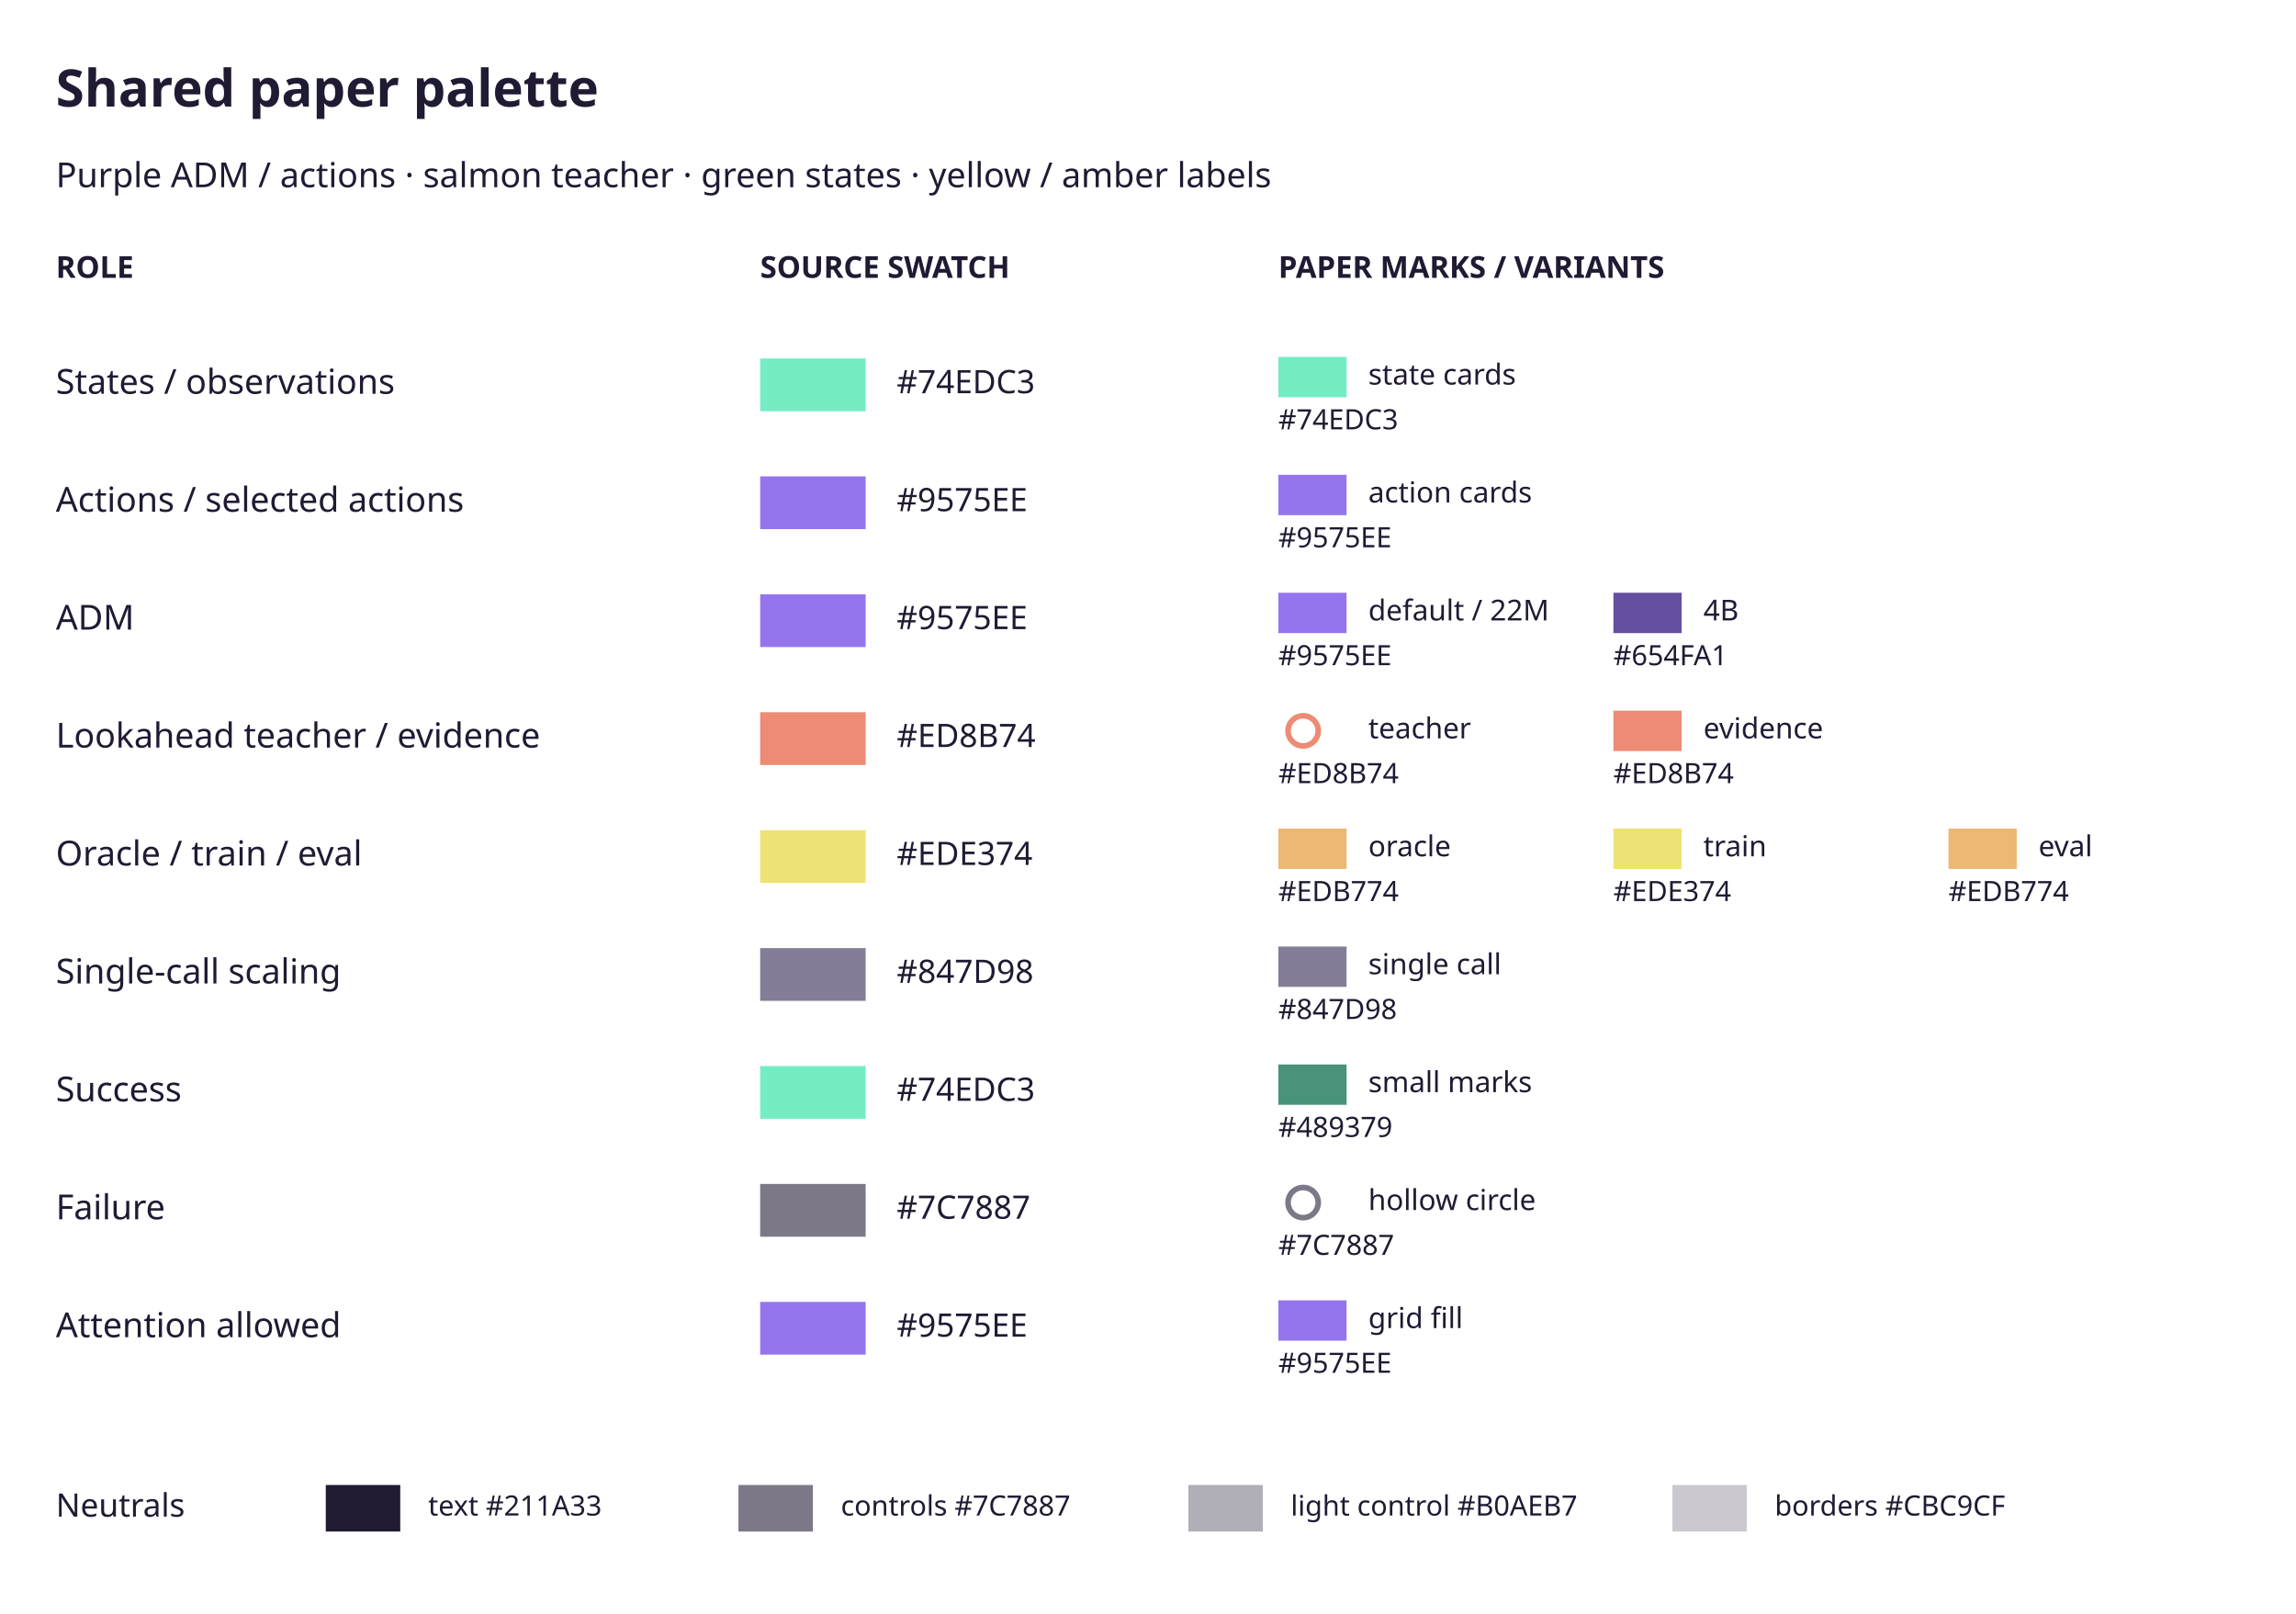
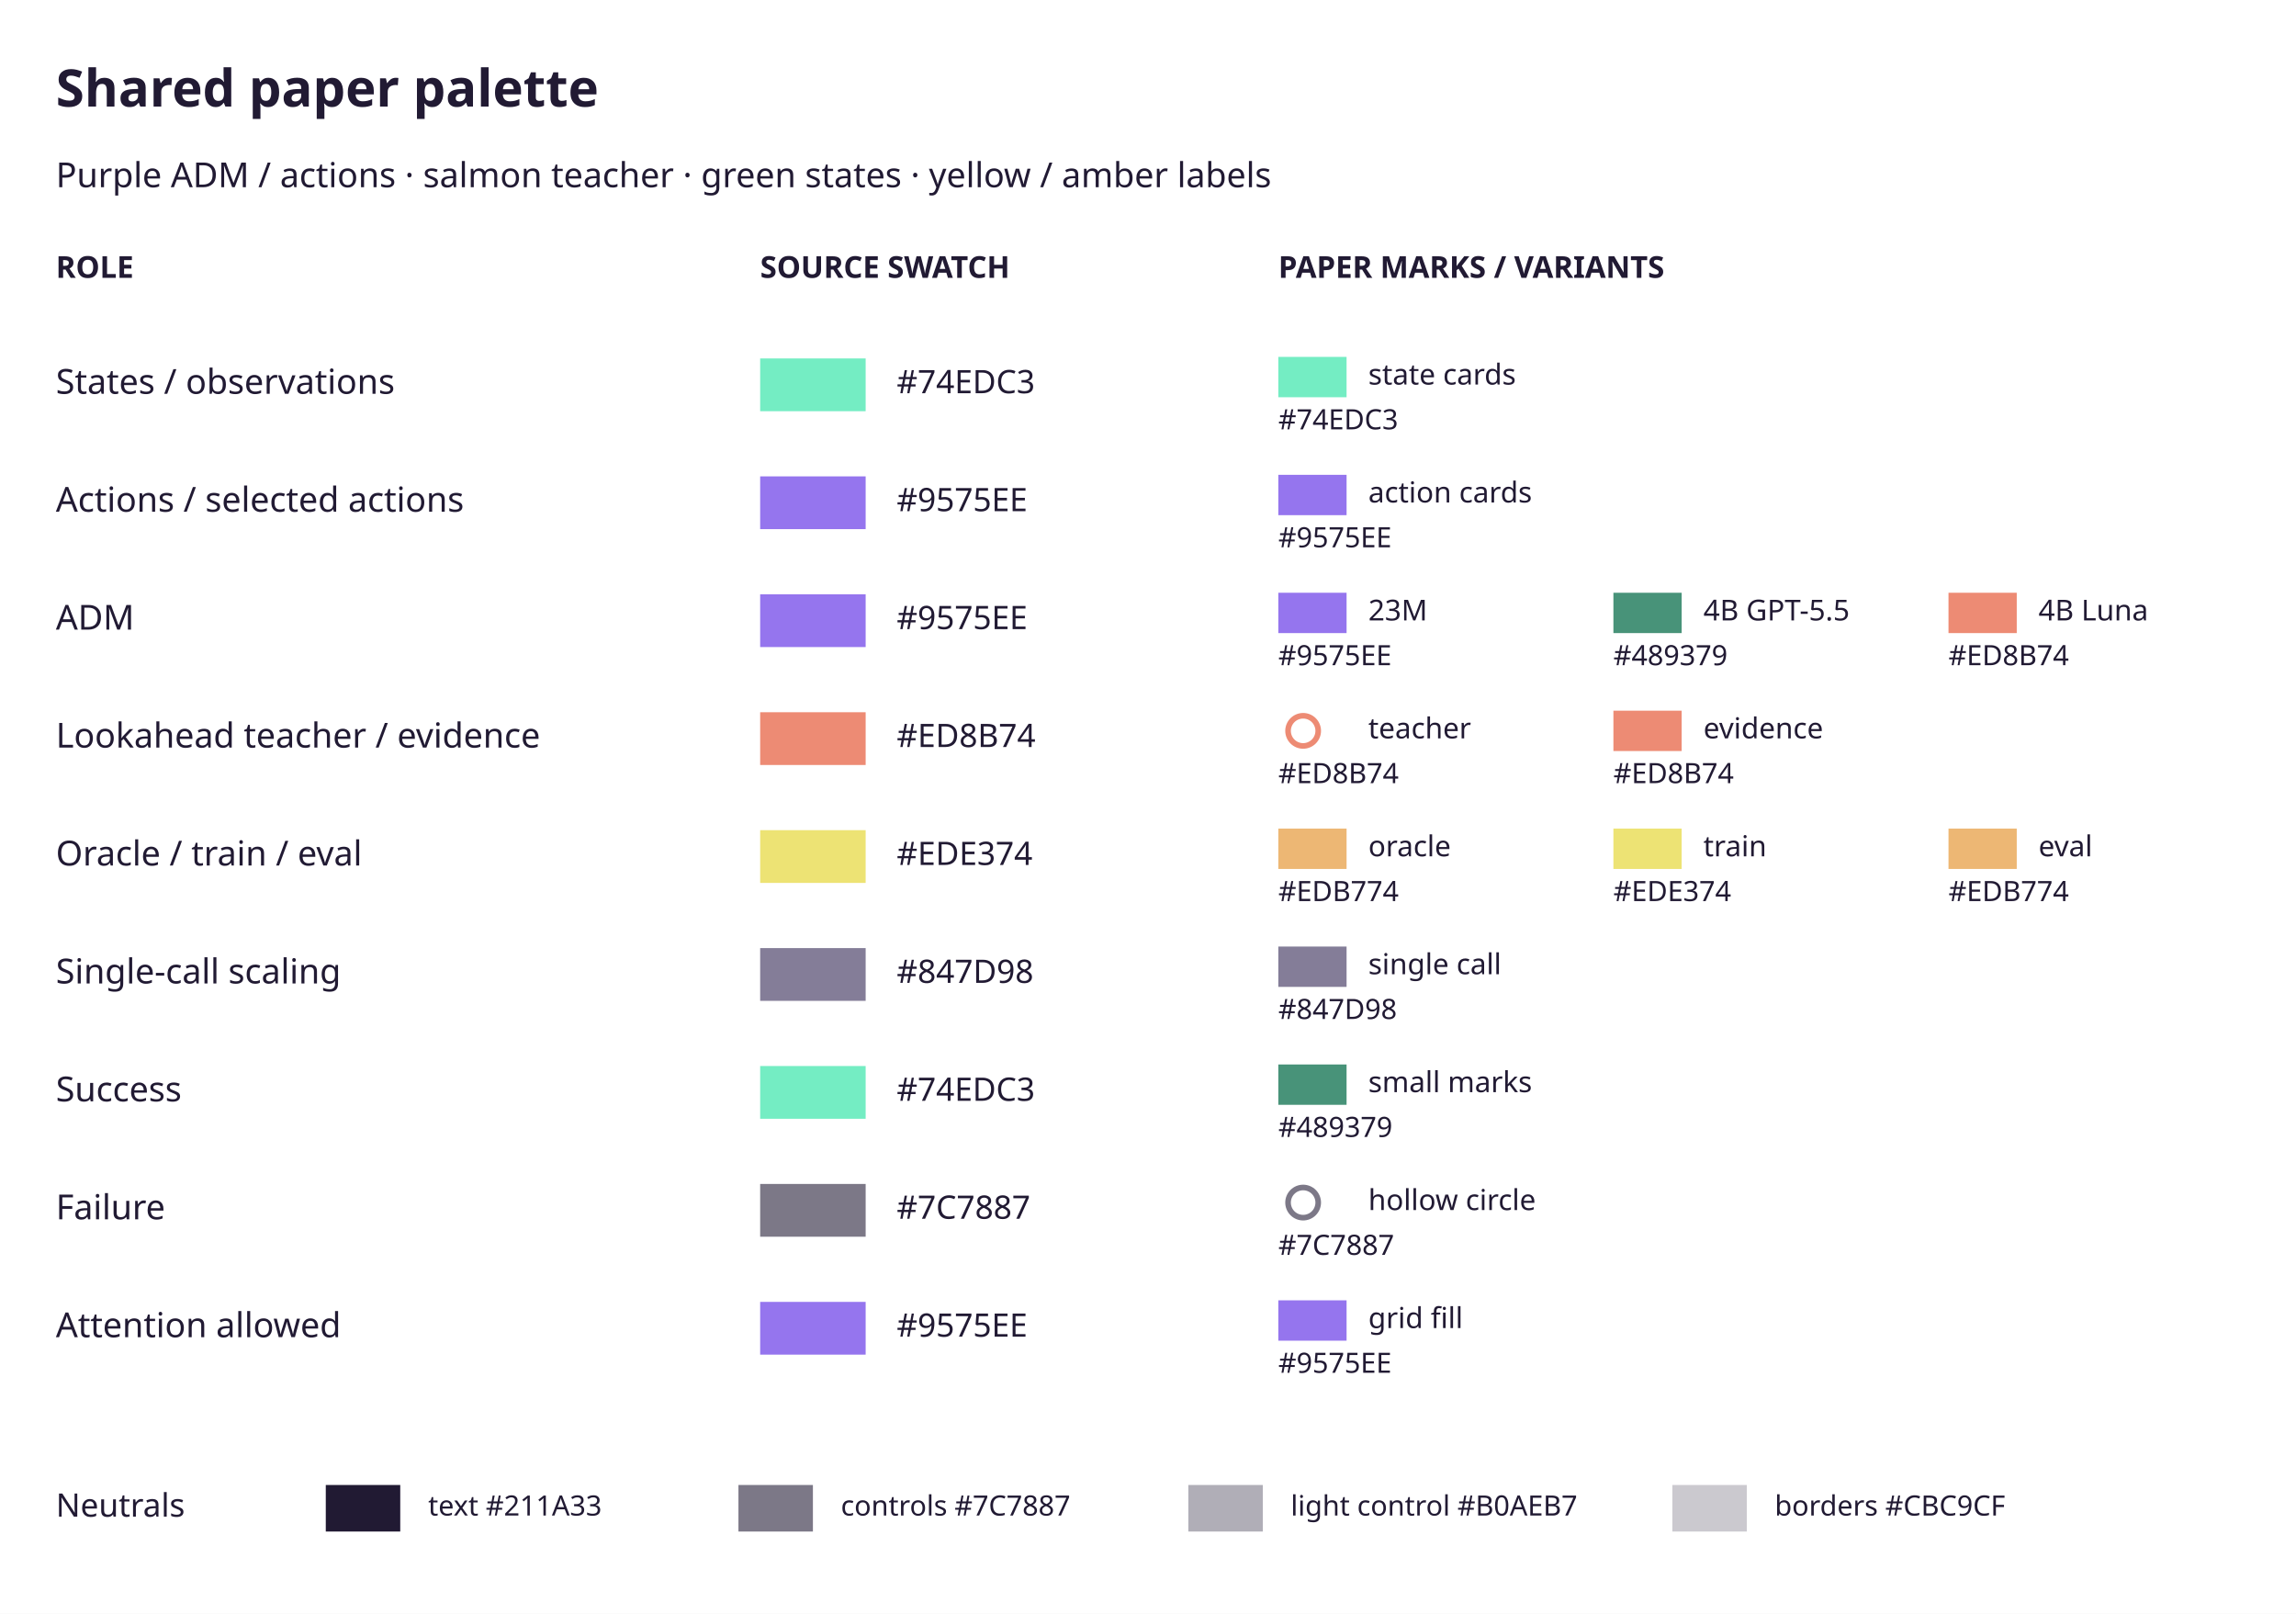
<svg xmlns="http://www.w3.org/2000/svg" xmlns:xlink="http://www.w3.org/1999/xlink" width="532.8pt" height="374.4pt" viewBox="0 0 532.8 374.4" version="1.1">
  <defs>
    <style type="text/css">*{stroke-linejoin: round; stroke-linecap: butt}</style>
  </defs>
  <g id="figure_1">
    <g id="patch_1">
      <path d="M 0 374.4 L 532.8 374.4 L 532.8 0 L 0 0 z " style="fill: #ffffff" />
    </g>
    <g id="axes_1">
      <g id="patch_2">
-         <path d="M 176.4 95.4 L 200.88 95.4 L 200.88 83.16 L 176.4 83.16 z " clip-path="url(#p912b030c51)" style="fill: #74edc3" />
+         <path d="M 176.4 95.4 L 200.88 95.4 L 200.88 83.16 L 176.4 83.16 z " clip-path="url(#p81ec53f902)" style="fill: #74edc3" />
      </g>
      <g id="patch_3">
-         <path d="M 296.64 92.16 L 312.48 92.16 L 312.48 82.8 L 296.64 82.8 z " clip-path="url(#p912b030c51)" style="fill: #74edc3" />
+         <path d="M 296.64 92.16 L 312.48 92.16 L 312.48 82.8 L 296.64 82.8 z " clip-path="url(#p81ec53f902)" style="fill: #74edc3" />
      </g>
      <g id="patch_4">
-         <path d="M 176.4 122.76 L 200.88 122.76 L 200.88 110.52 L 176.4 110.52 z " clip-path="url(#p912b030c51)" style="fill: #9575ee" />
+         <path d="M 176.4 122.76 L 200.88 122.76 L 200.88 110.52 L 176.4 110.52 z " clip-path="url(#p81ec53f902)" style="fill: #9575ee" />
      </g>
      <g id="patch_5">
-         <path d="M 296.64 119.52 L 312.48 119.52 L 312.48 110.16 L 296.64 110.16 z " clip-path="url(#p912b030c51)" style="fill: #9575ee" />
+         <path d="M 296.64 119.52 L 312.48 119.52 L 312.48 110.16 L 296.64 110.16 z " clip-path="url(#p81ec53f902)" style="fill: #9575ee" />
      </g>
      <g id="patch_6">
-         <path d="M 176.4 150.12 L 200.88 150.12 L 200.88 137.88 L 176.4 137.88 z " clip-path="url(#p912b030c51)" style="fill: #9575ee" />
+         <path d="M 176.4 150.12 L 200.88 150.12 L 200.88 137.88 L 176.4 137.88 z " clip-path="url(#p81ec53f902)" style="fill: #9575ee" />
      </g>
      <g id="patch_7">
-         <path d="M 296.64 146.88 L 312.48 146.88 L 312.48 137.52 L 296.64 137.52 z " clip-path="url(#p912b030c51)" style="fill: #9575ee" />
+         <path d="M 296.64 146.88 L 312.48 146.88 L 312.48 137.52 L 296.64 137.52 z " clip-path="url(#p81ec53f902)" style="fill: #9575ee" />
      </g>
      <g id="patch_8">
-         <path d="M 374.4 146.88 L 390.24 146.88 L 390.24 137.52 L 374.4 137.52 z " clip-path="url(#p912b030c51)" style="fill: #654fa1" />
+         <path d="M 374.4 146.88 L 390.24 146.88 L 390.24 137.52 L 374.4 137.52 z " clip-path="url(#p81ec53f902)" style="fill: #489379" />
      </g>
      <g id="patch_9">
-         <path d="M 176.4 177.48 L 200.88 177.48 L 200.88 165.24 L 176.4 165.24 z " clip-path="url(#p912b030c51)" style="fill: #ed8b74" />
+         <path d="M 452.16 146.88 L 468 146.88 L 468 137.52 L 452.16 137.52 z " clip-path="url(#p81ec53f902)" style="fill: #ed8b74" />
      </g>
      <g id="patch_10">
-         <path d="M 374.4 174.24 L 390.24 174.24 L 390.24 164.88 L 374.4 164.88 z " clip-path="url(#p912b030c51)" style="fill: #ed8b74" />
+         <path d="M 176.4 177.48 L 200.88 177.48 L 200.88 165.24 L 176.4 165.24 z " clip-path="url(#p81ec53f902)" style="fill: #ed8b74" />
      </g>
      <g id="patch_11">
-         <path d="M 176.4 204.84 L 200.88 204.84 L 200.88 192.6 L 176.4 192.6 z " clip-path="url(#p912b030c51)" style="fill: #ede374" />
+         <path d="M 374.4 174.24 L 390.24 174.24 L 390.24 164.88 L 374.4 164.88 z " clip-path="url(#p81ec53f902)" style="fill: #ed8b74" />
      </g>
      <g id="patch_12">
-         <path d="M 296.64 201.6 L 312.48 201.6 L 312.48 192.24 L 296.64 192.24 z " clip-path="url(#p912b030c51)" style="fill: #edb774" />
+         <path d="M 176.4 204.84 L 200.88 204.84 L 200.88 192.6 L 176.4 192.6 z " clip-path="url(#p81ec53f902)" style="fill: #ede374" />
      </g>
      <g id="patch_13">
-         <path d="M 374.4 201.6 L 390.24 201.6 L 390.24 192.24 L 374.4 192.24 z " clip-path="url(#p912b030c51)" style="fill: #ede374" />
+         <path d="M 296.64 201.6 L 312.48 201.6 L 312.48 192.24 L 296.64 192.24 z " clip-path="url(#p81ec53f902)" style="fill: #edb774" />
      </g>
      <g id="patch_14">
-         <path d="M 452.16 201.6 L 468 201.6 L 468 192.24 L 452.16 192.24 z " clip-path="url(#p912b030c51)" style="fill: #edb774" />
+         <path d="M 374.4 201.6 L 390.24 201.6 L 390.24 192.24 L 374.4 192.24 z " clip-path="url(#p81ec53f902)" style="fill: #ede374" />
      </g>
      <g id="patch_15">
-         <path d="M 176.4 232.2 L 200.88 232.2 L 200.88 219.96 L 176.4 219.96 z " clip-path="url(#p912b030c51)" style="fill: #847d98" />
+         <path d="M 452.16 201.6 L 468 201.6 L 468 192.24 L 452.16 192.24 z " clip-path="url(#p81ec53f902)" style="fill: #edb774" />
      </g>
      <g id="patch_16">
-         <path d="M 296.64 228.96 L 312.48 228.96 L 312.48 219.6 L 296.64 219.6 z " clip-path="url(#p912b030c51)" style="fill: #847d98" />
+         <path d="M 176.4 232.2 L 200.88 232.2 L 200.88 219.96 L 176.4 219.96 z " clip-path="url(#p81ec53f902)" style="fill: #847d98" />
      </g>
      <g id="patch_17">
-         <path d="M 176.4 259.56 L 200.88 259.56 L 200.88 247.32 L 176.4 247.32 z " clip-path="url(#p912b030c51)" style="fill: #74edc3" />
+         <path d="M 296.64 228.96 L 312.48 228.96 L 312.48 219.6 L 296.64 219.6 z " clip-path="url(#p81ec53f902)" style="fill: #847d98" />
      </g>
      <g id="patch_18">
-         <path d="M 296.64 256.32 L 312.48 256.32 L 312.48 246.96 L 296.64 246.96 z " clip-path="url(#p912b030c51)" style="fill: #489379" />
+         <path d="M 176.4 259.56 L 200.88 259.56 L 200.88 247.32 L 176.4 247.32 z " clip-path="url(#p81ec53f902)" style="fill: #74edc3" />
      </g>
      <g id="patch_19">
-         <path d="M 176.4 286.92 L 200.88 286.92 L 200.88 274.68 L 176.4 274.68 z " clip-path="url(#p912b030c51)" style="fill: #7c7887" />
+         <path d="M 296.64 256.32 L 312.48 256.32 L 312.48 246.96 L 296.64 246.96 z " clip-path="url(#p81ec53f902)" style="fill: #489379" />
      </g>
      <g id="patch_20">
-         <path d="M 176.4 314.28 L 200.88 314.28 L 200.88 302.04 L 176.4 302.04 z " clip-path="url(#p912b030c51)" style="fill: #9575ee" />
+         <path d="M 176.4 286.92 L 200.88 286.92 L 200.88 274.68 L 176.4 274.68 z " clip-path="url(#p81ec53f902)" style="fill: #7c7887" />
      </g>
      <g id="patch_21">
-         <path d="M 296.64 311.04 L 312.48 311.04 L 312.48 301.68 L 296.64 301.68 z " clip-path="url(#p912b030c51)" style="fill: #9575ee" />
+         <path d="M 176.4 314.28 L 200.88 314.28 L 200.88 302.04 L 176.4 302.04 z " clip-path="url(#p81ec53f902)" style="fill: #9575ee" />
      </g>
      <g id="patch_22">
-         <path d="M 75.6 355.32 L 92.88 355.32 L 92.88 344.52 L 75.6 344.52 z " clip-path="url(#p912b030c51)" style="fill: #211a33" />
+         <path d="M 296.64 311.04 L 312.48 311.04 L 312.48 301.68 L 296.64 301.68 z " clip-path="url(#p81ec53f902)" style="fill: #9575ee" />
      </g>
      <g id="patch_23">
-         <path d="M 171.36 355.32 L 188.64 355.32 L 188.64 344.52 L 171.36 344.52 z " clip-path="url(#p912b030c51)" style="fill: #7c7887" />
+         <path d="M 75.6 355.32 L 92.88 355.32 L 92.88 344.52 L 75.6 344.52 z " clip-path="url(#p81ec53f902)" style="fill: #211a33" />
      </g>
      <g id="patch_24">
-         <path d="M 275.76 355.32 L 293.04 355.32 L 293.04 344.52 L 275.76 344.52 z " clip-path="url(#p912b030c51)" style="fill: #b0aeb7" />
+         <path d="M 171.36 355.32 L 188.64 355.32 L 188.64 344.52 L 171.36 344.52 z " clip-path="url(#p81ec53f902)" style="fill: #7c7887" />
      </g>
      <g id="patch_25">
-         <path d="M 388.08 355.32 L 405.36 355.32 L 405.36 344.52 L 388.08 344.52 z " clip-path="url(#p912b030c51)" style="fill: #cbc9cf" />
+         <path d="M 275.76 355.32 L 293.04 355.32 L 293.04 344.52 L 275.76 344.52 z " clip-path="url(#p81ec53f902)" style="fill: #b0aeb7" />
+       </g>
+       <g id="patch_26">
+         <path d="M 388.08 355.32 L 405.36 355.32 L 405.36 344.52 L 388.08 344.52 z " clip-path="url(#p81ec53f902)" style="fill: #cbc9cf" />
      </g>
      <g id="line2d_1">
        <defs>
-           <path id="mc82d0f6a8e" d="M 0 3.5 C 0.928 3.5 1.819 3.131 2.475 2.475 C 3.131 1.819 3.5 0.928 3.5 0 C 3.5 -0.928 3.131 -1.819 2.475 -2.475 C 1.819 -3.131 0.928 -3.5 0 -3.5 C -0.928 -3.5 -1.819 -3.131 -2.475 -2.475 C -3.131 -1.819 -3.5 -0.928 -3.5 0 C -3.5 0.928 -3.131 1.819 -2.475 2.475 C -1.819 3.131 -0.928 3.5 0 3.5 z " style="stroke: #ed8b74; stroke-width: 1.3" />
+           <path id="me21d569239" d="M 0 3.5 C 0.928 3.5 1.819 3.131 2.475 2.475 C 3.131 1.819 3.5 0.928 3.5 0 C 3.5 -0.928 3.131 -1.819 2.475 -2.475 C 1.819 -3.131 0.928 -3.5 0 -3.5 C -0.928 -3.5 -1.819 -3.131 -2.475 -2.475 C -3.131 -1.819 -3.5 -0.928 -3.5 0 C -3.5 0.928 -3.131 1.819 -2.475 2.475 C -1.819 3.131 -0.928 3.5 0 3.5 z " style="stroke: #ed8b74; stroke-width: 1.3" />
        </defs>
-         <g clip-path="url(#p912b030c51)">
-           <use xlink:href="#mc82d0f6a8e" x="302.4" y="169.56" style="fill: #ffffff; stroke: #ed8b74; stroke-width: 1.3" />
+         <g clip-path="url(#p81ec53f902)">
+           <use xlink:href="#me21d569239" x="302.4" y="169.56" style="fill: #ffffff; stroke: #ed8b74; stroke-width: 1.3" />
        </g>
      </g>
      <g id="line2d_2">
        <defs>
-           <path id="m797526fdc0" d="M 0 3.5 C 0.928 3.5 1.819 3.131 2.475 2.475 C 3.131 1.819 3.5 0.928 3.5 0 C 3.5 -0.928 3.131 -1.819 2.475 -2.475 C 1.819 -3.131 0.928 -3.5 0 -3.5 C -0.928 -3.5 -1.819 -3.131 -2.475 -2.475 C -3.131 -1.819 -3.5 -0.928 -3.5 0 C -3.5 0.928 -3.131 1.819 -2.475 2.475 C -1.819 3.131 -0.928 3.5 0 3.5 z " style="stroke: #7c7887; stroke-width: 1.3" />
+           <path id="m66fa663ac6" d="M 0 3.5 C 0.928 3.5 1.819 3.131 2.475 2.475 C 3.131 1.819 3.5 0.928 3.5 0 C 3.5 -0.928 3.131 -1.819 2.475 -2.475 C 1.819 -3.131 0.928 -3.5 0 -3.5 C -0.928 -3.5 -1.819 -3.131 -2.475 -2.475 C -3.131 -1.819 -3.5 -0.928 -3.5 0 C -3.5 0.928 -3.131 1.819 -2.475 2.475 C -1.819 3.131 -0.928 3.5 0 3.5 z " style="stroke: #7c7887; stroke-width: 1.3" />
        </defs>
-         <g clip-path="url(#p912b030c51)">
-           <use xlink:href="#m797526fdc0" x="302.4" y="279" style="fill: #ffffff; stroke: #7c7887; stroke-width: 1.3" />
+         <g clip-path="url(#p81ec53f902)">
+           <use xlink:href="#m66fa663ac6" x="302.4" y="279" style="fill: #ffffff; stroke: #7c7887; stroke-width: 1.3" />
        </g>
      </g>
      <g id="text_1">
        <text style="fill: #211a33; font: 600 12px 'Albert Sans'; text-anchor: start" x="12.96" y="24.72" transform="rotate(-0 12.96 24.72)">Shared paper palette</text>
      </g>
      <g id="text_2">
        <text style="fill: #211a33; font: 8px 'Albert Sans'; text-anchor: start" x="12.96" y="43.44" transform="rotate(-0 12.96 43.44)">Purple ADM / actions · salmon teacher · green states · yellow / amber labels</text>
      </g>
      <g id="text_3">
        <text style="fill: #211a33; font: 600 7px 'Albert Sans'; text-anchor: start" x="12.96" y="64.46" transform="rotate(-0 12.96 64.46)">ROLE</text>
      </g>
      <g id="text_4">
        <text style="fill: #211a33; font: 600 7px 'Albert Sans'; text-anchor: start" x="176.4" y="64.46" transform="rotate(-0 176.4 64.46)">SOURCE SWATCH</text>
      </g>
      <g id="text_5">
        <text style="fill: #211a33; font: 600 7px 'Albert Sans'; text-anchor: start" x="296.64" y="64.46" transform="rotate(-0 296.64 64.46)">PAPER MARKS / VARIANTS</text>
      </g>
      <g id="text_6">
        <text style="fill: #211a33; font: 8px 'Albert Sans'; text-anchor: start" x="12.96" y="91.36" transform="rotate(-0 12.96 91.36)">States / observations</text>
      </g>
      <g id="text_7">
        <text style="fill: #211a33; font: 7.5px 'Albert Sans'; text-anchor: start" x="208.08" y="91.23" transform="rotate(-0 208.08 91.23)">#74EDC3</text>
      </g>
      <g id="text_8">
        <text style="fill: #211a33; font: 6.7px 'Albert Sans'; text-anchor: start" x="317.52" y="89.222" transform="rotate(-0 317.52 89.222)">state cards</text>
      </g>
      <g id="text_9">
        <text style="fill: #211a33; font: 6.5px 'Albert Sans'; text-anchor: start" x="296.64" y="99.61" transform="rotate(-0 296.64 99.61)">#74EDC3</text>
      </g>
      <g id="text_10">
        <text style="fill: #211a33; font: 8px 'Albert Sans'; text-anchor: start" x="12.96" y="118.72" transform="rotate(-0 12.96 118.72)">Actions / selected actions</text>
      </g>
      <g id="text_11">
        <text style="fill: #211a33; font: 7.5px 'Albert Sans'; text-anchor: start" x="208.08" y="118.59" transform="rotate(-0 208.08 118.59)">#9575EE</text>
      </g>
      <g id="text_12">
        <text style="fill: #211a33; font: 6.7px 'Albert Sans'; text-anchor: start" x="317.52" y="116.582" transform="rotate(-0 317.52 116.582)">action cards</text>
      </g>
      <g id="text_13">
        <text style="fill: #211a33; font: 6.5px 'Albert Sans'; text-anchor: start" x="296.64" y="126.97" transform="rotate(-0 296.64 126.97)">#9575EE</text>
      </g>
      <g id="text_14">
        <text style="fill: #211a33; font: 8px 'Albert Sans'; text-anchor: start" x="12.96" y="146.08" transform="rotate(-0 12.96 146.08)">ADM</text>
      </g>
      <g id="text_15">
        <text style="fill: #211a33; font: 7.5px 'Albert Sans'; text-anchor: start" x="208.08" y="145.95" transform="rotate(-0 208.08 145.95)">#9575EE</text>
      </g>
      <g id="text_16">
-         <text style="fill: #211a33; font: 6.7px 'Albert Sans'; text-anchor: start" x="317.52" y="143.942" transform="rotate(-0 317.52 143.942)">default / 22M</text>
+         <text style="fill: #211a33; font: 6.7px 'Albert Sans'; text-anchor: start" x="317.52" y="143.942" transform="rotate(-0 317.52 143.942)">23M</text>
      </g>
      <g id="text_17">
        <text style="fill: #211a33; font: 6.5px 'Albert Sans'; text-anchor: start" x="296.64" y="154.33" transform="rotate(-0 296.64 154.33)">#9575EE</text>
      </g>
      <g id="text_18">
-         <text style="fill: #211a33; font: 6.7px 'Albert Sans'; text-anchor: start" x="395.28" y="143.942" transform="rotate(-0 395.28 143.942)">4B</text>
+         <text style="fill: #211a33; font: 6.7px 'Albert Sans'; text-anchor: start" x="395.28" y="143.942" transform="rotate(-0 395.28 143.942)">4B GPT-5.5</text>
      </g>
      <g id="text_19">
-         <text style="fill: #211a33; font: 6.5px 'Albert Sans'; text-anchor: start" x="374.4" y="154.33" transform="rotate(-0 374.4 154.33)">#654FA1</text>
+         <text style="fill: #211a33; font: 6.5px 'Albert Sans'; text-anchor: start" x="374.4" y="154.33" transform="rotate(-0 374.4 154.33)">#489379</text>
      </g>
      <g id="text_20">
+         <text style="fill: #211a33; font: 6.7px 'Albert Sans'; text-anchor: start" x="473.04" y="143.942" transform="rotate(-0 473.04 143.942)">4B Luna</text>
+       </g>
+       <g id="text_21">
+         <text style="fill: #211a33; font: 6.5px 'Albert Sans'; text-anchor: start" x="452.16" y="154.33" transform="rotate(-0 452.16 154.33)">#ED8B74</text>
+       </g>
+       <g id="text_22">
        <text style="fill: #211a33; font: 8px 'Albert Sans'; text-anchor: start" x="12.96" y="173.44" transform="rotate(-0 12.96 173.44)">Lookahead teacher / evidence</text>
      </g>
-       <g id="text_21">
+       <g id="text_23">
        <text style="fill: #211a33; font: 7.5px 'Albert Sans'; text-anchor: start" x="208.08" y="173.31" transform="rotate(-0 208.08 173.31)">#ED8B74</text>
      </g>
-       <g id="text_22">
+       <g id="text_24">
        <text style="fill: #211a33; font: 6.7px 'Albert Sans'; text-anchor: start" x="317.52" y="171.302" transform="rotate(-0 317.52 171.302)">teacher</text>
      </g>
-       <g id="text_23">
+       <g id="text_25">
        <text style="fill: #211a33; font: 6.5px 'Albert Sans'; text-anchor: start" x="296.64" y="181.69" transform="rotate(-0 296.64 181.69)">#ED8B74</text>
      </g>
-       <g id="text_24">
+       <g id="text_26">
        <text style="fill: #211a33; font: 6.7px 'Albert Sans'; text-anchor: start" x="395.28" y="171.302" transform="rotate(-0 395.28 171.302)">evidence</text>
      </g>
-       <g id="text_25">
+       <g id="text_27">
        <text style="fill: #211a33; font: 6.5px 'Albert Sans'; text-anchor: start" x="374.4" y="181.69" transform="rotate(-0 374.4 181.69)">#ED8B74</text>
      </g>
-       <g id="text_26">
+       <g id="text_28">
        <text style="fill: #211a33; font: 8px 'Albert Sans'; text-anchor: start" x="12.96" y="200.8" transform="rotate(-0 12.96 200.8)">Oracle / train / eval</text>
      </g>
-       <g id="text_27">
+       <g id="text_29">
        <text style="fill: #211a33; font: 7.5px 'Albert Sans'; text-anchor: start" x="208.08" y="200.67" transform="rotate(-0 208.08 200.67)">#EDE374</text>
      </g>
-       <g id="text_28">
+       <g id="text_30">
        <text style="fill: #211a33; font: 6.7px 'Albert Sans'; text-anchor: start" x="317.52" y="198.662" transform="rotate(-0 317.52 198.662)">oracle</text>
      </g>
-       <g id="text_29">
+       <g id="text_31">
        <text style="fill: #211a33; font: 6.5px 'Albert Sans'; text-anchor: start" x="296.64" y="209.05" transform="rotate(-0 296.64 209.05)">#EDB774</text>
      </g>
-       <g id="text_30">
+       <g id="text_32">
        <text style="fill: #211a33; font: 6.7px 'Albert Sans'; text-anchor: start" x="395.28" y="198.662" transform="rotate(-0 395.28 198.662)">train</text>
      </g>
-       <g id="text_31">
+       <g id="text_33">
        <text style="fill: #211a33; font: 6.5px 'Albert Sans'; text-anchor: start" x="374.4" y="209.05" transform="rotate(-0 374.4 209.05)">#EDE374</text>
      </g>
-       <g id="text_32">
+       <g id="text_34">
        <text style="fill: #211a33; font: 6.7px 'Albert Sans'; text-anchor: start" x="473.04" y="198.662" transform="rotate(-0 473.04 198.662)">eval</text>
      </g>
-       <g id="text_33">
+       <g id="text_35">
        <text style="fill: #211a33; font: 6.5px 'Albert Sans'; text-anchor: start" x="452.16" y="209.05" transform="rotate(-0 452.16 209.05)">#EDB774</text>
      </g>
-       <g id="text_34">
+       <g id="text_36">
        <text style="fill: #211a33; font: 8px 'Albert Sans'; text-anchor: start" x="12.96" y="228.16" transform="rotate(-0 12.96 228.16)">Single-call scaling</text>
      </g>
-       <g id="text_35">
+       <g id="text_37">
        <text style="fill: #211a33; font: 7.5px 'Albert Sans'; text-anchor: start" x="208.08" y="228.03" transform="rotate(-0 208.08 228.03)">#847D98</text>
      </g>
-       <g id="text_36">
+       <g id="text_38">
        <text style="fill: #211a33; font: 6.7px 'Albert Sans'; text-anchor: start" x="317.52" y="226.022" transform="rotate(-0 317.52 226.022)">single call</text>
      </g>
-       <g id="text_37">
+       <g id="text_39">
        <text style="fill: #211a33; font: 6.5px 'Albert Sans'; text-anchor: start" x="296.64" y="236.41" transform="rotate(-0 296.64 236.41)">#847D98</text>
      </g>
-       <g id="text_38">
+       <g id="text_40">
        <text style="fill: #211a33; font: 8px 'Albert Sans'; text-anchor: start" x="12.96" y="255.52" transform="rotate(-0 12.96 255.52)">Success</text>
      </g>
-       <g id="text_39">
+       <g id="text_41">
        <text style="fill: #211a33; font: 7.5px 'Albert Sans'; text-anchor: start" x="208.08" y="255.39" transform="rotate(-0 208.08 255.39)">#74EDC3</text>
      </g>
-       <g id="text_40">
+       <g id="text_42">
        <text style="fill: #211a33; font: 6.7px 'Albert Sans'; text-anchor: start" x="317.52" y="253.382" transform="rotate(-0 317.52 253.382)">small marks</text>
      </g>
-       <g id="text_41">
+       <g id="text_43">
        <text style="fill: #211a33; font: 6.5px 'Albert Sans'; text-anchor: start" x="296.64" y="263.77" transform="rotate(-0 296.64 263.77)">#489379</text>
      </g>
-       <g id="text_42">
+       <g id="text_44">
        <text style="fill: #211a33; font: 8px 'Albert Sans'; text-anchor: start" x="12.96" y="282.88" transform="rotate(-0 12.96 282.88)">Failure</text>
      </g>
-       <g id="text_43">
+       <g id="text_45">
        <text style="fill: #211a33; font: 7.5px 'Albert Sans'; text-anchor: start" x="208.08" y="282.75" transform="rotate(-0 208.08 282.75)">#7C7887</text>
      </g>
-       <g id="text_44">
+       <g id="text_46">
        <text style="fill: #211a33; font: 6.7px 'Albert Sans'; text-anchor: start" x="317.52" y="280.742" transform="rotate(-0 317.52 280.742)">hollow circle</text>
      </g>
-       <g id="text_45">
+       <g id="text_47">
        <text style="fill: #211a33; font: 6.5px 'Albert Sans'; text-anchor: start" x="296.64" y="291.13" transform="rotate(-0 296.64 291.13)">#7C7887</text>
      </g>
-       <g id="text_46">
+       <g id="text_48">
        <text style="fill: #211a33; font: 8px 'Albert Sans'; text-anchor: start" x="12.96" y="310.24" transform="rotate(-0 12.96 310.24)">Attention allowed</text>
      </g>
-       <g id="text_47">
+       <g id="text_49">
        <text style="fill: #211a33; font: 7.5px 'Albert Sans'; text-anchor: start" x="208.08" y="310.11" transform="rotate(-0 208.08 310.11)">#9575EE</text>
      </g>
-       <g id="text_48">
+       <g id="text_50">
        <text style="fill: #211a33; font: 6.7px 'Albert Sans'; text-anchor: start" x="317.52" y="308.119" transform="rotate(-0 317.52 308.1187)">grid fill</text>
      </g>
-       <g id="text_49">
+       <g id="text_51">
        <text style="fill: #211a33; font: 6.5px 'Albert Sans'; text-anchor: start" x="296.64" y="318.49" transform="rotate(-0 296.64 318.49)">#9575EE</text>
      </g>
-       <g id="text_50">
+       <g id="text_52">
        <text style="fill: #211a33; font: 7.5px 'Albert Sans'; text-anchor: start" x="12.96" y="351.87" transform="rotate(-0 12.96 351.87)">Neutrals</text>
      </g>
-       <g id="text_51">
+       <g id="text_53">
        <text style="fill: #211a33; font: 6.5px 'Albert Sans'; text-anchor: start" x="99.36" y="351.61" transform="rotate(-0 99.36 351.61)">text  #211A33</text>
      </g>
-       <g id="text_52">
+       <g id="text_54">
        <text style="fill: #211a33; font: 6.5px 'Albert Sans'; text-anchor: start" x="195.12" y="351.61" transform="rotate(-0 195.12 351.61)">controls  #7C7887</text>
      </g>
-       <g id="text_53">
+       <g id="text_55">
        <text style="fill: #211a33; font: 6.5px 'Albert Sans'; text-anchor: start" x="299.52" y="351.61" transform="rotate(-0 299.52 351.61)">light control  #B0AEB7</text>
      </g>
-       <g id="text_54">
+       <g id="text_56">
        <text style="fill: #211a33; font: 6.5px 'Albert Sans'; text-anchor: start" x="411.84" y="351.61" transform="rotate(-0 411.84 351.61)">borders  #CBC9CF</text>
      </g>
    </g>
  </g>
  <defs>
-     <clipPath id="p912b030c51">
+     <clipPath id="p81ec53f902">
      <rect x="0" y="0" width="532.8" height="374.4" />
    </clipPath>
  </defs>
</svg>
